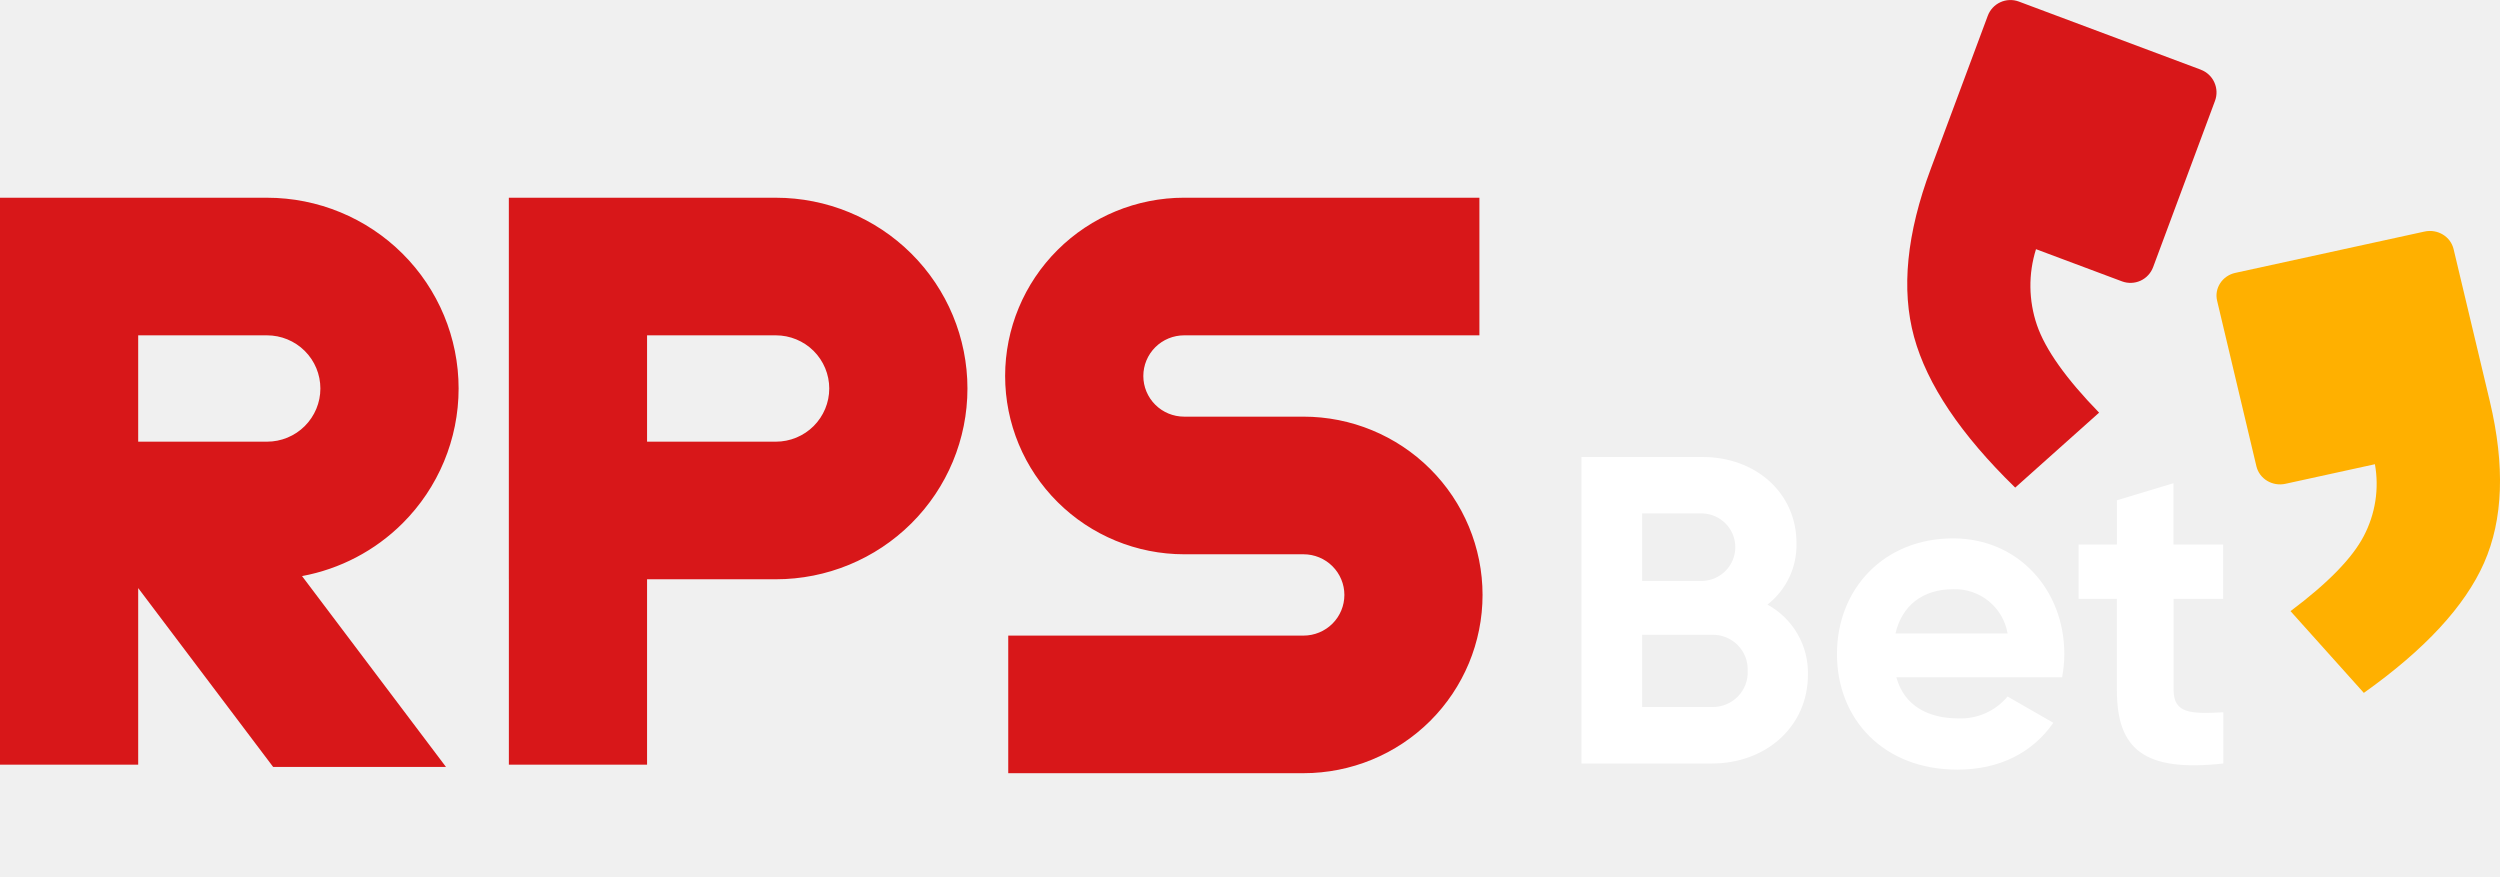
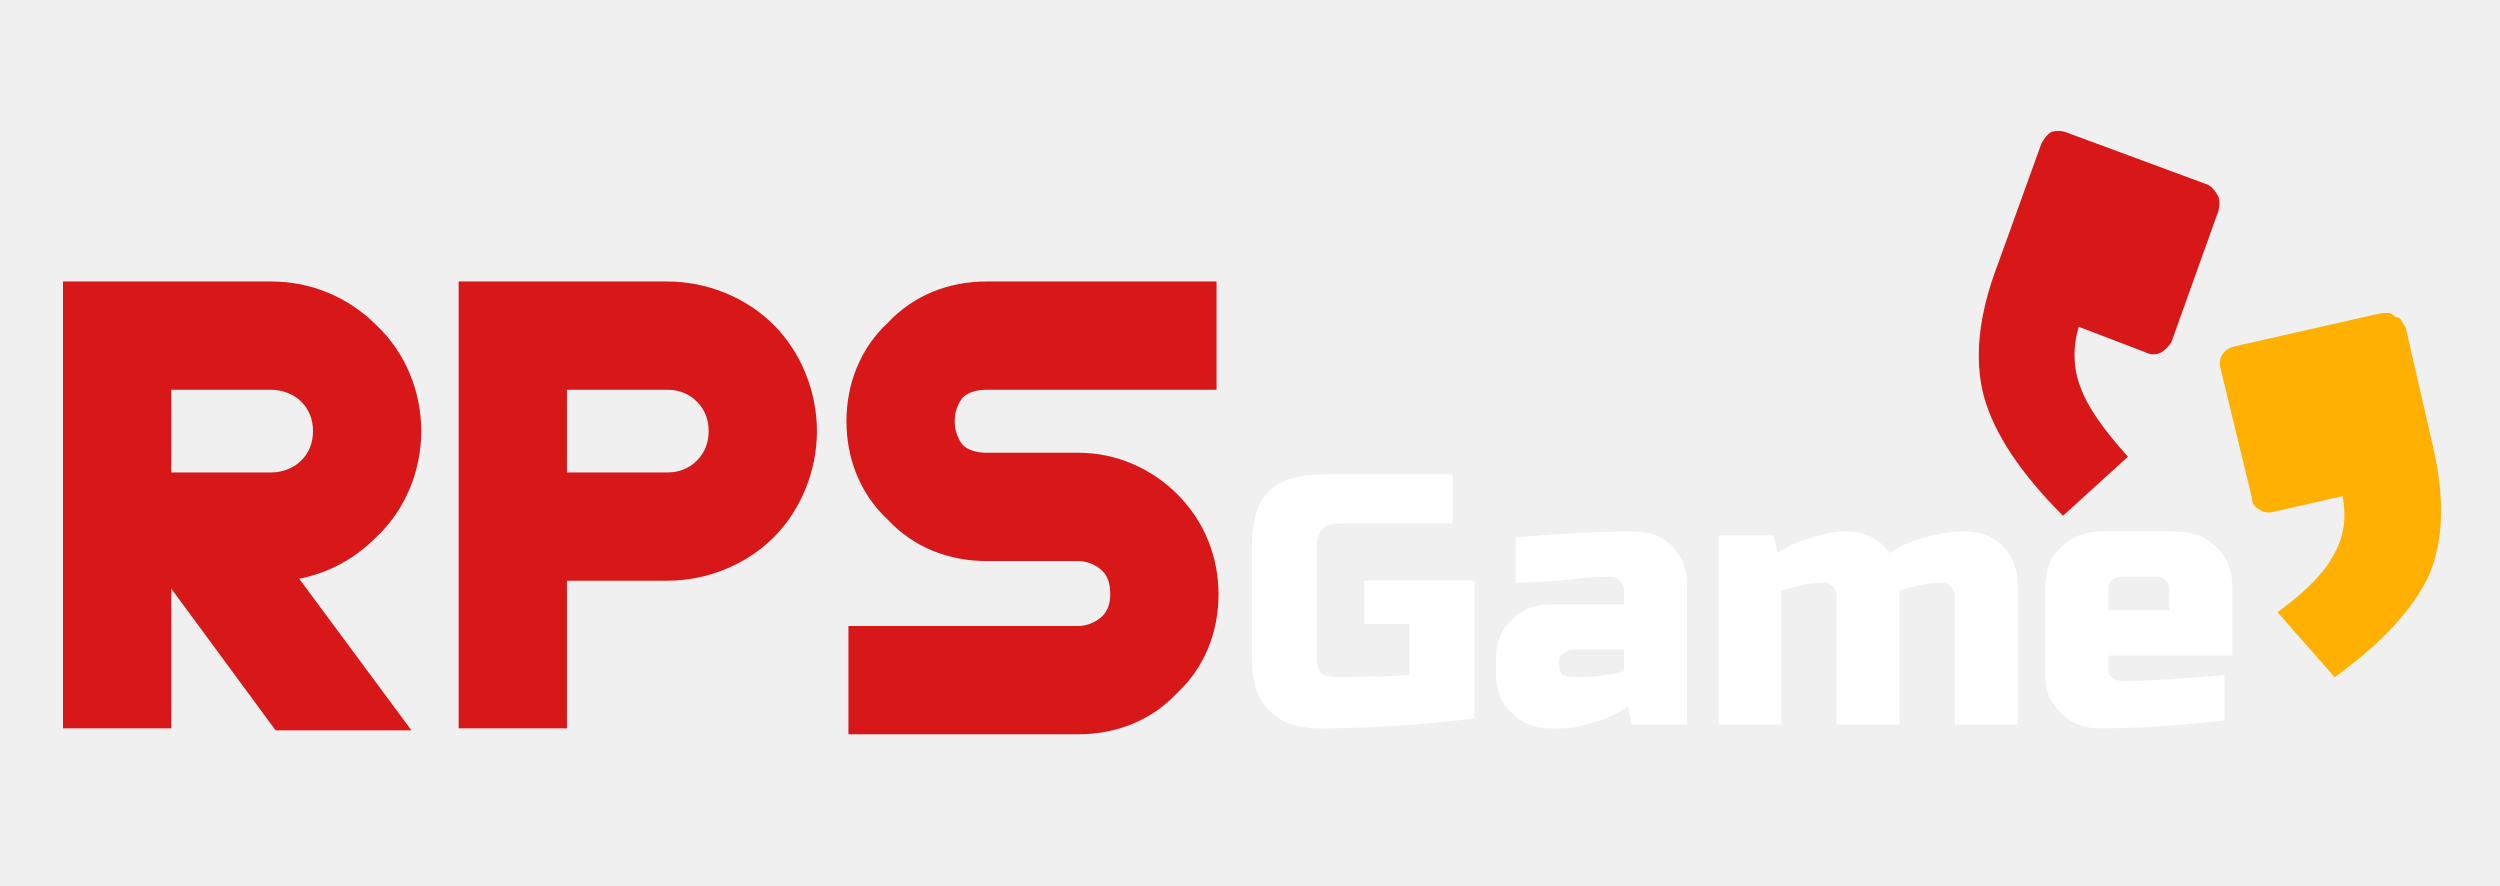
- <svg xmlns="http://www.w3.org/2000/svg" width="97" height="34" fill="none" viewBox="0 0 97 34">
-   <path fill="#D81719" fill-rule="evenodd" d="M5.362 22.816v6.854H0V7.672h10.36c1.971 0 3.862.78 5.256 2.168 1.394 1.388 2.178 3.27 2.178 5.234 0 1.963-.784 3.846-2.178 5.234-1.07 1.065-2.431 1.772-3.897 2.044l5.585 7.405h-6.706l-5.236-6.94zm4.997-5.679H5.362v-4.126h4.997c.55 0 1.077.218 1.465.604.389.387.607.912.607 1.46 0 .546-.218 1.07-.607 1.458-.388.387-.915.604-1.465.604zm9.385 5.34v7.193h5.362v-7.194h4.997c1.971 0 3.862-.78 5.257-2.168 1.394-1.388 2.177-3.27 2.177-5.234 0-1.963-.783-3.846-2.177-5.234-1.395-1.388-3.285-2.168-5.257-2.168h-10.36v14.804zm10.359-5.34h-4.997v-4.126h4.997c.55 0 1.076.218 1.465.604.388.387.607.912.607 1.46 0 .546-.219 1.07-.607 1.458-.389.387-.916.604-1.465.604zM39.12 30h11.456c1.843 0 3.61-.729 4.913-2.026 1.302-1.297 2.034-3.056 2.034-4.89 0-1.835-.732-3.595-2.035-4.892-1.302-1.297-3.07-2.026-4.912-2.026h-4.63c-.421 0-.824-.166-1.121-.462-.297-.296-.464-.697-.464-1.115 0-.419.167-.82.464-1.116.297-.296.7-.462 1.12-.462h11.456v-5.34H45.946c-1.842 0-3.61.73-4.912 2.027-1.303 1.297-2.035 3.056-2.035 4.89 0 1.835.732 3.595 2.035 4.892 1.303 1.297 3.07 2.026 4.912 2.026h4.631c.42 0 .824.166 1.12.462.298.296.465.697.465 1.115 0 .419-.167.82-.464 1.116-.297.295-.7.462-1.12.462H39.12V30z" clip-rule="evenodd" />
-   <path fill="#fff" fill-rule="evenodd" d="M70.148 26.175c0 2.039-1.655 3.449-3.72 3.449h-5.067V17.732h4.709c2.013 0 3.634 1.359 3.634 3.346.011.457-.085.91-.28 1.323-.196.413-.486.776-.846 1.058.487.266.89.66 1.167 1.14.277.478.416 1.024.403 1.576zm-6.433-6.254v2.619h2.355c.339-.015.66-.16.894-.403.235-.244.366-.57.366-.907 0-.338-.131-.663-.366-.906-.235-.244-.555-.389-.894-.403h-2.355zm4.095 6.101c.007-.183-.024-.366-.09-.537-.068-.17-.169-.326-.298-.457-.13-.13-.285-.233-.456-.301-.17-.07-.353-.102-.538-.098h-2.713v2.803h2.713c.186.004.37-.03.542-.1.172-.07.328-.173.457-.306.13-.132.23-.29.297-.462.066-.173.095-.357.086-.542zm8.174 1.852c.362.014.723-.055 1.055-.203.33-.147.624-.368.855-.646l1.775 1.019c-.802 1.155-2.082 1.818-3.72 1.818-2.866 0-4.675-1.954-4.675-4.485 0-2.532 1.826-4.488 4.505-4.488 2.525 0 4.317 1.99 4.317 4.488-.002.302-.03.603-.086.9h-6.432c.307 1.121 1.253 1.597 2.406 1.597zm1.91-3.296c-.083-.493-.344-.938-.733-1.254-.39-.316-.88-.48-1.382-.462-1.177 0-1.98.629-2.235 1.716h4.35zm6.443 2.192v-3.534h1.92v-2.109H84.33v-2.378l-2.193.662v1.716H80.65v2.109h1.485v3.534c0 2.293 1.04 3.194 4.129 2.854v-1.988c-1.263.068-1.928.051-1.928-.866z" clip-rule="evenodd" />
-   <path fill="#D81719" d="M85.391 2.703L78.33.06c-.233-.087-.49-.077-.717.027-.226.104-.401.293-.488.527l-2.21 5.934c-.938 2.508-1.154 4.684-.649 6.526.505 1.842 1.813 3.79 3.924 5.845l3.255-2.908c-1.282-1.317-2.086-2.45-2.411-3.397-.326-.953-.339-1.985-.037-2.946l3.34 1.25c.233.086.49.076.717-.027.226-.104.401-.294.488-.528l2.4-6.45c.087-.233.077-.492-.026-.718-.103-.227-.291-.403-.524-.49z" />
-   <path fill="#FFB000" d="M86.723 10.589l7.35-1.605c.12-.027.246-.03.367-.01.122.02.238.063.343.126.104.063.195.146.266.242.071.097.122.206.15.322l1.406 5.905c.593 2.498.519 4.587-.223 6.27-.742 1.681-2.297 3.363-4.665 5.045l-2.845-3.172c1.447-1.084 2.394-2.054 2.841-2.91.452-.862.604-1.84.434-2.79l-3.474.76c-.242.053-.497.011-.708-.116-.211-.127-.36-.33-.416-.562l-1.525-6.426c-.056-.232-.013-.475.118-.677.13-.203.34-.347.58-.402z" />
+ <svg xmlns="http://www.w3.org/2000/svg" version="1.2" viewBox="0 0 127 45" width="127" height="45">
+   <style>.a{fill:#d81719}.b{fill:#fff}.c{fill:#ffb000}</style>
+   <path fill-rule="evenodd" class="a" d="m8.7 29.9v7.1h-5.5v-22.7h10.6c2 0 3.9 0.8 5.3 2.2 1.5 1.4 2.3 3.4 2.3 5.4 0 2-0.8 4-2.3 5.4-1.1 1.1-2.4 1.8-3.9 2.1l5.7 7.7h-6.9c0 0-5.3-7.2-5.3-7.2zm6.6-6.5c0.4-0.4 0.6-0.9 0.6-1.5 0-0.6-0.2-1.1-0.6-1.5-0.4-0.4-1-0.6-1.5-0.6h-5.1v4.2h5.1c0.5 0 1.1-0.2 1.5-0.6zm13.5 13.6h-5.5v-22.7h10.6c2 0 4 0.8 5.4 2.2 1.4 1.4 2.2 3.4 2.2 5.4 0 2-0.8 4-2.2 5.4-1.4 1.4-3.4 2.2-5.4 2.2h-5.1c0 0 0 7.5 0 7.5zm6.6-13.6c0.4-0.4 0.6-0.9 0.6-1.5 0-0.6-0.2-1.1-0.6-1.5-0.4-0.4-0.9-0.6-1.5-0.6h-5.1v4.2h5.1c0.6 0 1.1-0.2 1.5-0.6zm7.7 8.4h11.7c0.4 0 0.9-0.2 1.2-0.5 0.3-0.3 0.4-0.7 0.4-1.1 0-0.5-0.1-0.9-0.4-1.2-0.3-0.3-0.8-0.5-1.2-0.5h-4.7c-1.9 0-3.7-0.7-5-2.1-1.4-1.3-2.1-3.1-2.1-5 0-1.9 0.7-3.7 2.1-5 1.3-1.4 3.1-2.1 5-2.1h11.7v5.5h-11.7c-0.4 0-0.9 0.1-1.2 0.4-0.3 0.4-0.4 0.8-0.4 1.2 0 0.4 0.1 0.8 0.4 1.2 0.3 0.3 0.8 0.4 1.2 0.4h4.7c1.9 0 3.7 0.8 5 2.1 1.4 1.4 2.1 3.2 2.1 5.1 0 1.9-0.7 3.7-2.1 5-1.3 1.4-3.1 2.1-5 2.1h-11.7z" />
+   <path fill-rule="evenodd" class="b" d="m74.9 29.5v7q-4.3 0.5-7.8 0.5-1.8 0-2.6-0.9-0.9-0.8-0.9-2.6v-5.8q0-1.9 0.9-2.8 0.9-0.8 2.8-0.8h6.5v2.5h-5.8q-1.1 0-1.1 1.1v5.8q0 0.4 0.2 0.7 0.3 0.2 0.7 0.2 2.1 0 3.8-0.1v-2.6h-2.3v-2.2zm2.1 0.1v-2.3q3.3-0.3 5.9-0.3 1.3 0 2 0.7 0.8 0.8 0.8 2v7.1h-2.8l-0.2-0.9q-0.9 0.6-1.8 0.8-0.9 0.3-1.5 0.3h-0.6q-1.3 0-2-0.8-0.8-0.7-0.8-1.9v-0.9q0-1.2 0.8-1.9 0.7-0.8 2-0.8h3.7v-0.7q0-0.3-0.2-0.5-0.2-0.2-0.4-0.2-1.2 0-2.7 0.2-1.4 0.1-2.2 0.1zm2.9 4.8h0.4q1 0 2.2-0.3v-1.1h-2.6q-0.3 0-0.5 0.2-0.2 0.1-0.2 0.4v0.2q0 0.3 0.2 0.5 0.2 0.1 0.5 0.1zm13.7-7.4h0.2q1.4 0 2.2 1.1 0.9-0.6 1.8-0.8 1-0.3 1.8-0.3h0.2q1.2 0 1.9 0.7 0.8 0.8 0.8 2v7.1h-3.2v-6.5q0-0.3-0.2-0.5-0.2-0.2-0.4-0.2h-0.1q-0.8 0-2.1 0.4v6.8h-3.2v-6.5q0-0.3-0.2-0.5-0.2-0.2-0.4-0.2h-0.1q-0.8 0-2.1 0.4v6.8h-3.2v-9.6h2.8l0.2 0.9q0.9-0.6 1.8-0.8 0.9-0.3 1.5-0.3zm19.4 7.3v2.3q-3.5 0.4-6.3 0.4-1.3 0-2-0.8-0.8-0.7-0.8-1.9v-4.4q0-1.4 0.8-2.1 0.8-0.8 2.1-0.8h3.7q1.3 0 2.1 0.8 0.8 0.7 0.8 2.1v3.4h-6.3v0.7q0 0.3 0.2 0.4 0.2 0.2 0.5 0.2 1.7 0 5.2-0.3zm-3.5-5h-1.7q-0.7 0-0.7 0.7v1h3.1v-1q0-0.7-0.7-0.7z" />
+   <path class="a" d="m112.2 9.4l-7.3-2.7q-0.3-0.1-0.7 0-0.3 0.2-0.5 0.6l-2.2 6.1q-1.5 3.9-0.7 6.8 0.8 2.8 4 6l3.3-3q-1.9-2.1-2.4-3.5c-0.4-1-0.4-2.1-0.1-3.1l3.4 1.3q0.4 0.2 0.8 0 0.3-0.2 0.5-0.5l2.4-6.7q0.1-0.4 0-0.7-0.2-0.4-0.5-0.6z" />
+   <path class="c" d="m113.5 17.6l7.5-1.7q0.2 0 0.4 0 0.2 0.1 0.3 0.2 0.2 0 0.3 0.2 0.1 0.2 0.2 0.3l1.4 6.1q0.9 3.9-0.2 6.5-1.2 2.6-4.8 5.2l-2.9-3.3q2.2-1.6 2.9-3c0.5-0.9 0.6-1.9 0.4-2.9l-3.5 0.8q-0.4 0.1-0.7-0.1-0.4-0.2-0.4-0.6l-1.6-6.6q-0.1-0.4 0.1-0.7 0.2-0.3 0.6-0.4z" />
</svg>
